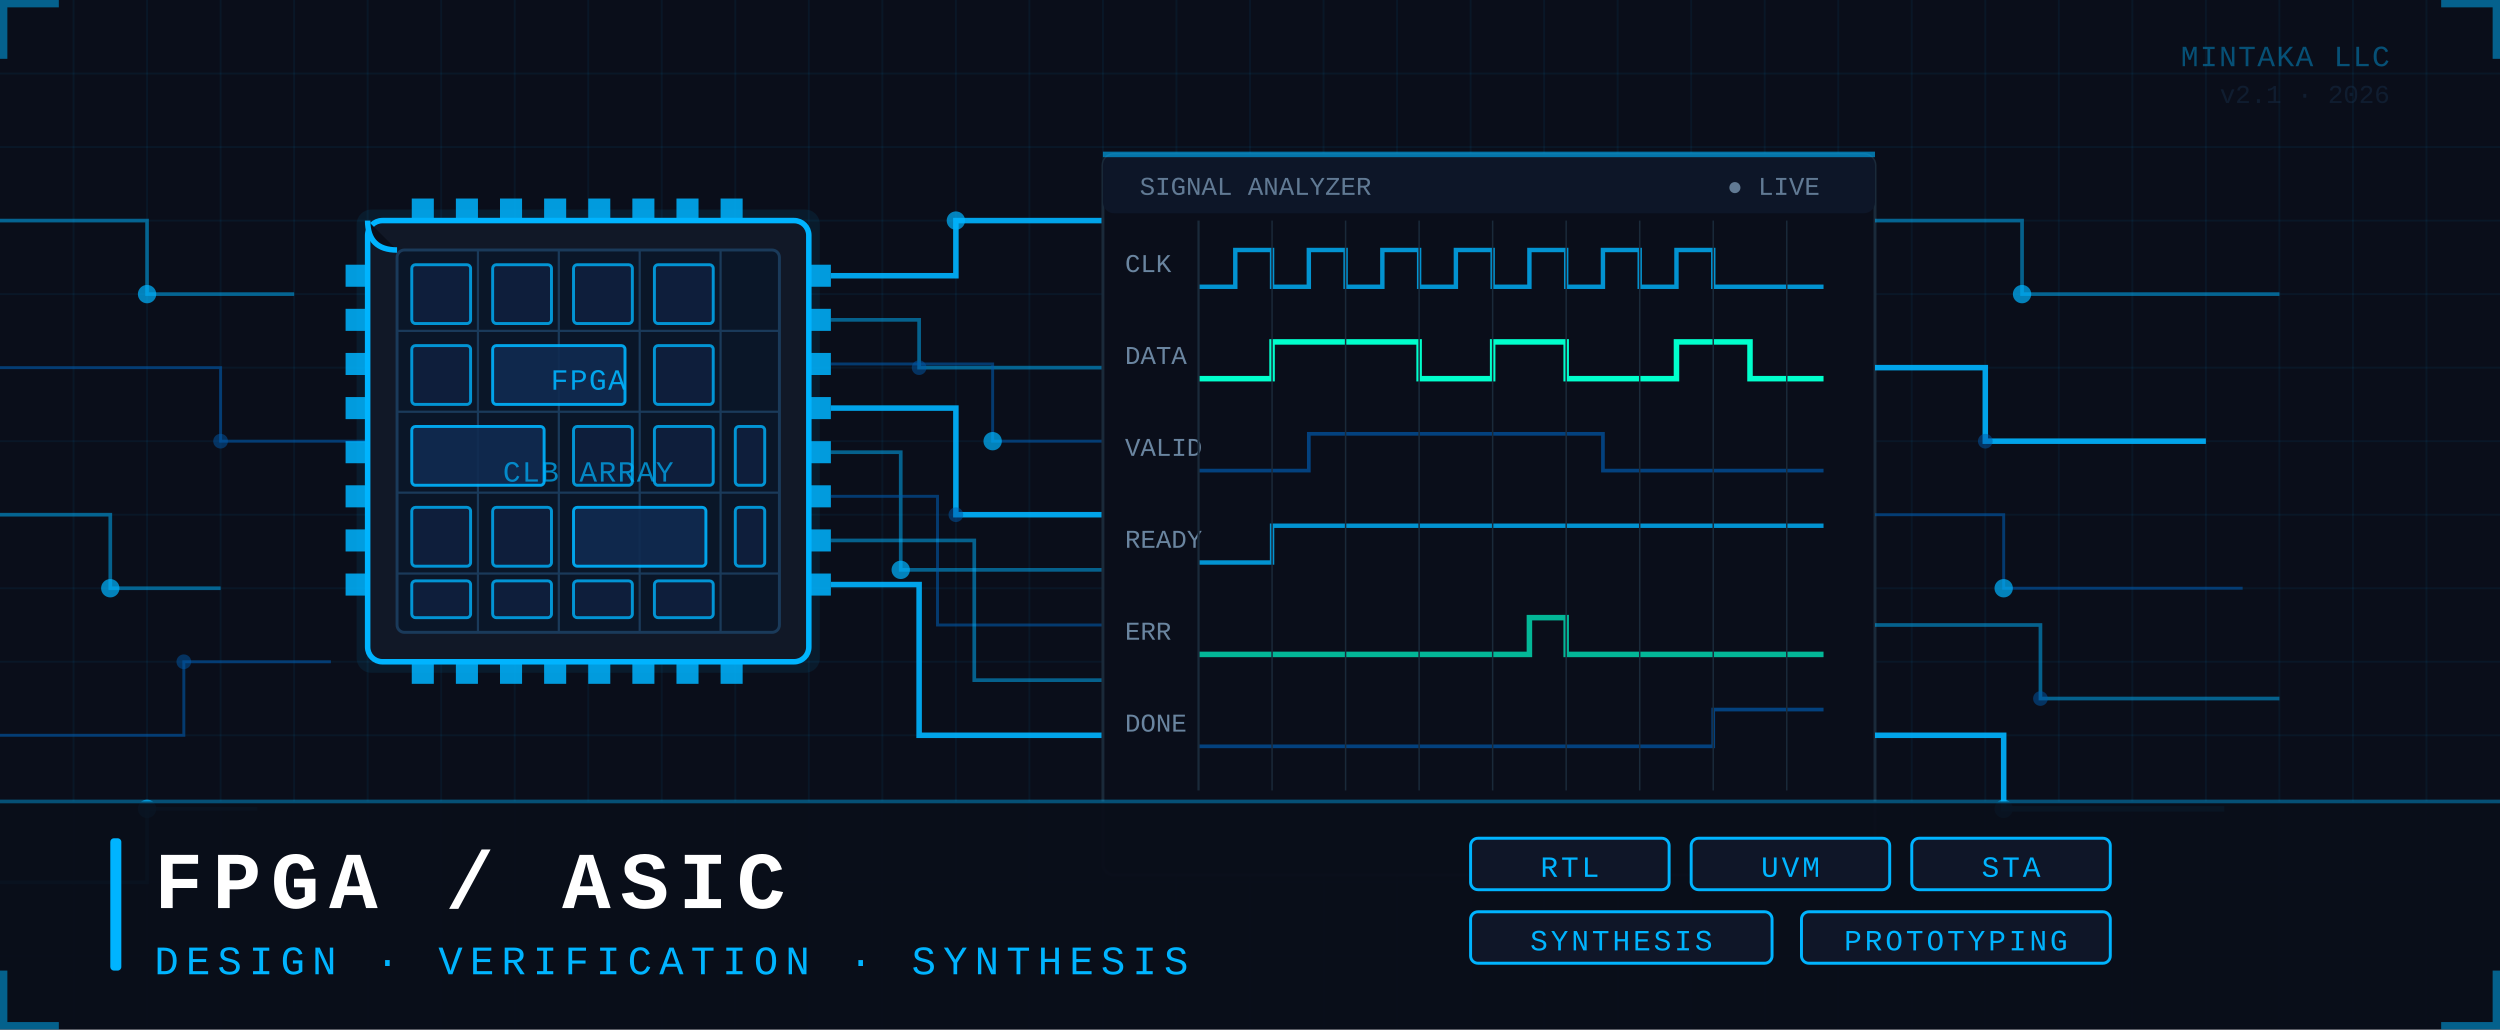
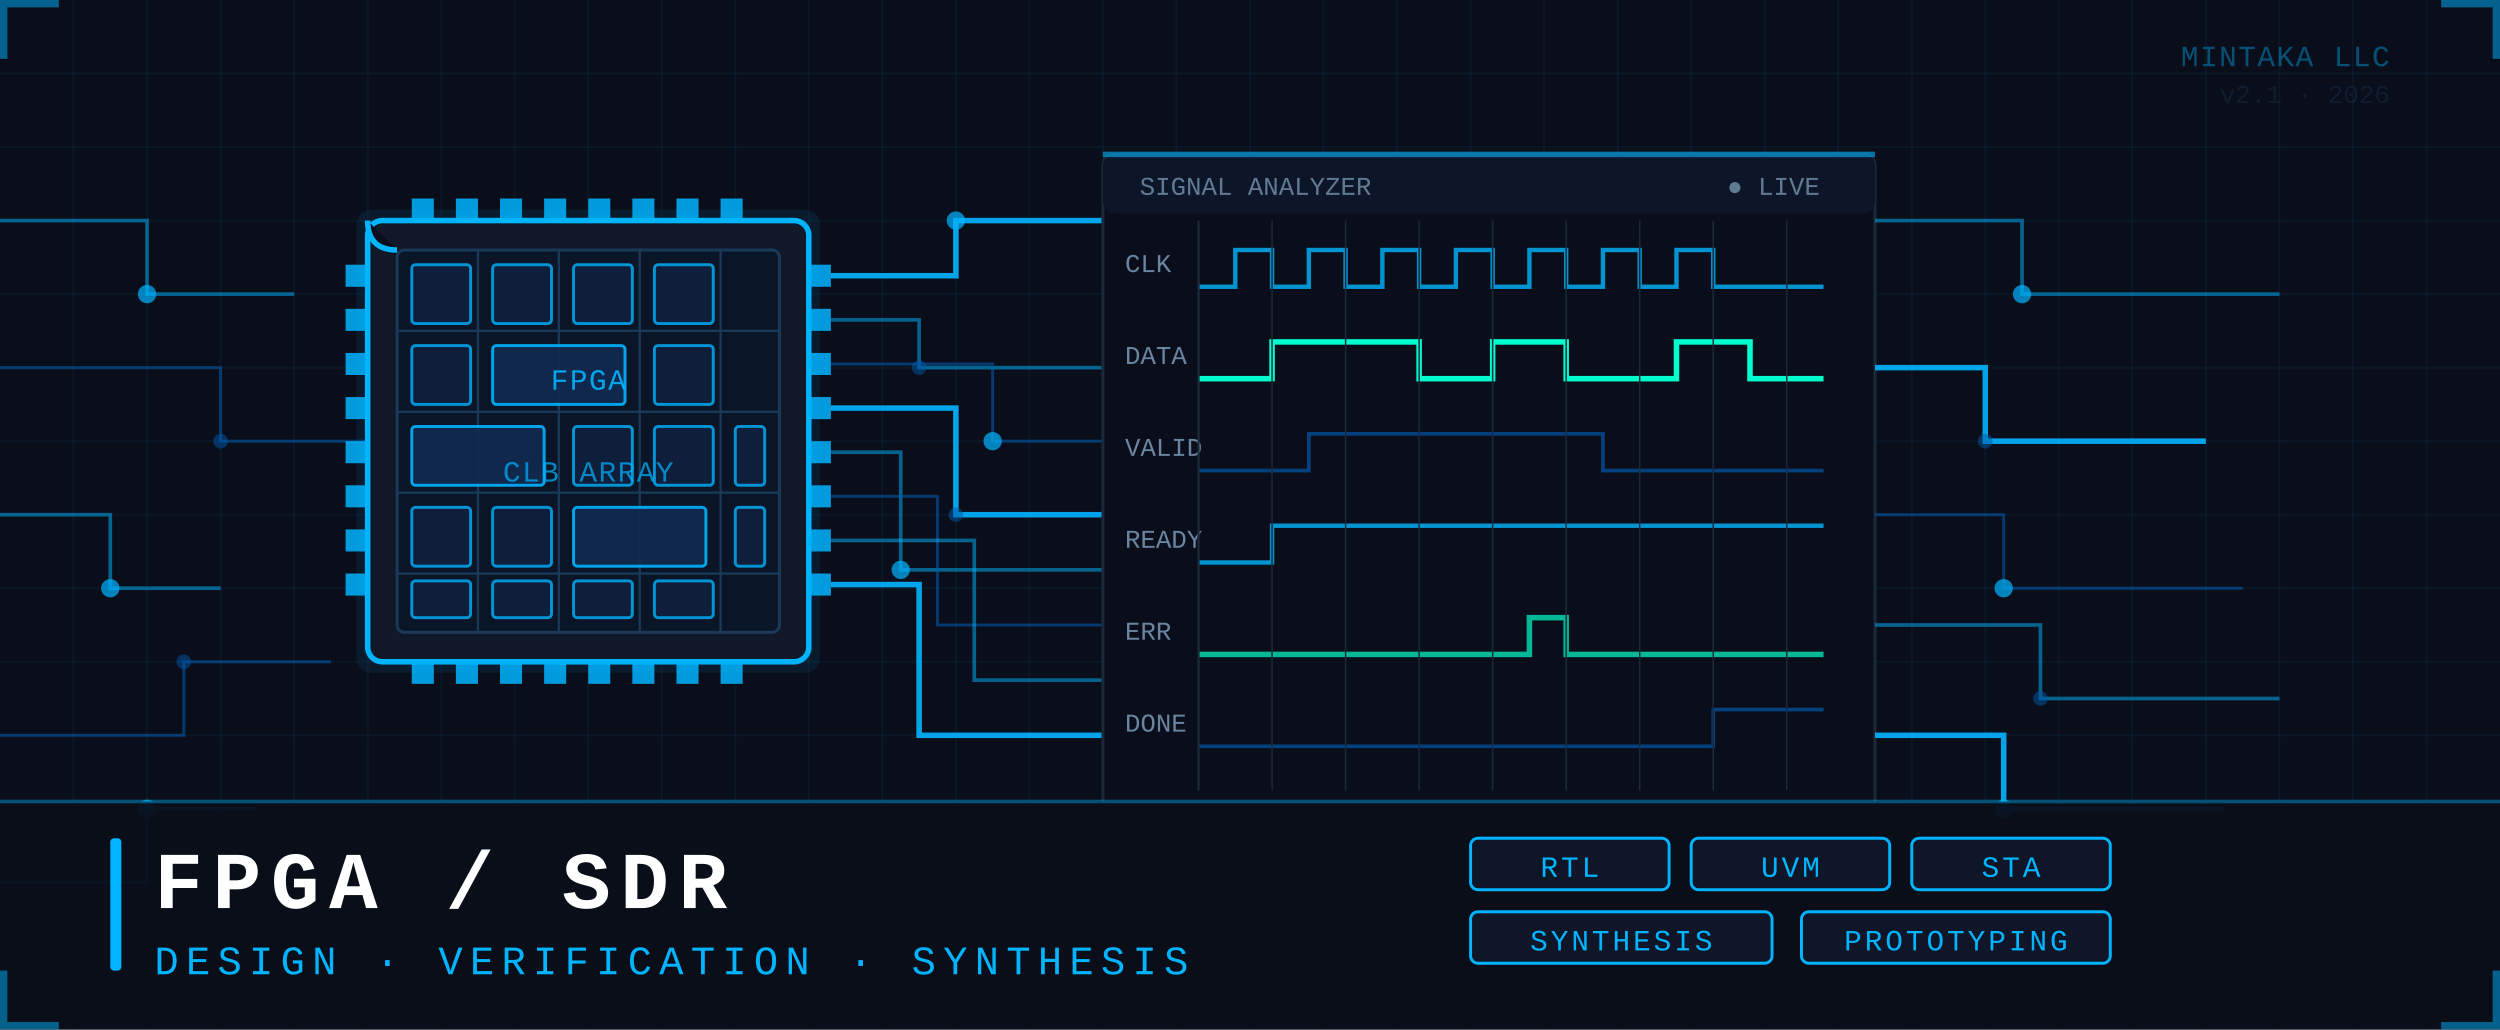
<svg xmlns="http://www.w3.org/2000/svg" width="100%" viewBox="0 0 680 280" role="img">
  <defs>
    <style>
    .banner-bg { fill: #0a0e1a; }
    .grid-line { stroke: rgba(0,180,255,0.06); stroke-width: 0.5; fill: none; }
    .trace { stroke: #00b4ff; stroke-width: 1; fill: none; opacity: 0.5; }
    .trace-bright { stroke: #00b4ff; stroke-width: 1.5; fill: none; opacity: 0.9; }
    .trace-dim { stroke: #0057a8; stroke-width: 0.8; fill: none; opacity: 0.6; }
    .via { fill: #00b4ff; opacity: 0.7; }
    .via-dim { fill: #0057a8; opacity: 0.5; }
    .chip-body { fill: #111827; stroke: #00b4ff; stroke-width: 1.5; }
    .chip-inner { fill: #0a1628; stroke: #1a3a5a; stroke-width: 0.8; }
    .chip-pin { fill: #00b4ff; opacity: 0.85; }
    .chip-label { fill: #00b4ff; font-family: 'Courier New', monospace; font-size: 8px; letter-spacing: 0.05em; }
    .chip-cross { stroke: #1a3a5a; stroke-width: 0.6; fill: none; }
    .logic-cell { fill: #0f2040; stroke: #00b4ff; stroke-width: 0.8; opacity: 0.8; }
    .wave-line { stroke: #00ffcc; stroke-width: 1.5; fill: none; }
    .wave-line2 { stroke: #00b4ff; stroke-width: 1.2; fill: none; opacity: 0.8; }
    .wave-line3 { stroke: #0057a8; stroke-width: 1; fill: none; opacity: 0.7; }
    .wave-label { fill: #6a85a0; font-family: 'Courier New', monospace; font-size: 7px; }
    .wave-box { fill: #0a0e1a; stroke: #1a2a3a; stroke-width: 0.8; }
    .heading { fill: #ffffff; font-family: 'Courier New', monospace; font-size: 22px; font-weight: bold; letter-spacing: 0.12em; }
    .subhead { fill: #00b4ff; font-family: 'Courier New', monospace; font-size: 11px; letter-spacing: 0.18em; }
    .tag { fill: #0f1628; stroke: #00b4ff; stroke-width: 0.8; }
    .tag-text { fill: #00b4ff; font-family: 'Courier New', monospace; font-size: 8px; letter-spacing: 0.1em; }
    .divider { stroke: #1a3a5a; stroke-width: 0.8; fill: none; }
    .accent-line { stroke: #00b4ff; stroke-width: 2; fill: none; }
    .glow-dot { fill: #00b4ff; }
    .dim-text { fill: #1a3a5a; font-family: 'Courier New', monospace; font-size: 7px; }
  </style>
  </defs>
  <rect width="680" height="280" class="banner-bg" />
  <g class="grid-line">
    <line x1="0" y1="20" x2="680" y2="20" />
    <line x1="0" y1="40" x2="680" y2="40" />
    <line x1="0" y1="60" x2="680" y2="60" />
    <line x1="0" y1="80" x2="680" y2="80" />
    <line x1="0" y1="100" x2="680" y2="100" />
    <line x1="0" y1="120" x2="680" y2="120" />
    <line x1="0" y1="140" x2="680" y2="140" />
    <line x1="0" y1="160" x2="680" y2="160" />
    <line x1="0" y1="180" x2="680" y2="180" />
    <line x1="0" y1="200" x2="680" y2="200" />
    <line x1="0" y1="220" x2="680" y2="220" />
    <line x1="0" y1="240" x2="680" y2="240" />
    <line x1="0" y1="260" x2="680" y2="260" />
    <line x1="20" y1="0" x2="20" y2="280" />
    <line x1="40" y1="0" x2="40" y2="280" />
    <line x1="60" y1="0" x2="60" y2="280" />
    <line x1="80" y1="0" x2="80" y2="280" />
    <line x1="100" y1="0" x2="100" y2="280" />
    <line x1="120" y1="0" x2="120" y2="280" />
    <line x1="140" y1="0" x2="140" y2="280" />
    <line x1="160" y1="0" x2="160" y2="280" />
    <line x1="180" y1="0" x2="180" y2="280" />
    <line x1="200" y1="0" x2="200" y2="280" />
    <line x1="220" y1="0" x2="220" y2="280" />
    <line x1="240" y1="0" x2="240" y2="280" />
    <line x1="260" y1="0" x2="260" y2="280" />
    <line x1="280" y1="0" x2="280" y2="280" />
    <line x1="300" y1="0" x2="300" y2="280" />
    <line x1="320" y1="0" x2="320" y2="280" />
    <line x1="340" y1="0" x2="340" y2="280" />
    <line x1="360" y1="0" x2="360" y2="280" />
    <line x1="380" y1="0" x2="380" y2="280" />
    <line x1="400" y1="0" x2="400" y2="280" />
    <line x1="420" y1="0" x2="420" y2="280" />
    <line x1="440" y1="0" x2="440" y2="280" />
    <line x1="460" y1="0" x2="460" y2="280" />
    <line x1="480" y1="0" x2="480" y2="280" />
    <line x1="500" y1="0" x2="500" y2="280" />
    <line x1="520" y1="0" x2="520" y2="280" />
    <line x1="540" y1="0" x2="540" y2="280" />
    <line x1="560" y1="0" x2="560" y2="280" />
    <line x1="580" y1="0" x2="580" y2="280" />
    <line x1="600" y1="0" x2="600" y2="280" />
    <line x1="620" y1="0" x2="620" y2="280" />
    <line x1="640" y1="0" x2="640" y2="280" />
    <line x1="660" y1="0" x2="660" y2="280" />
  </g>
  <path class="trace" d="M0,60 L40,60 L40,80 L80,80" />
  <path class="trace-dim" d="M0,100 L60,100 L60,120 L100,120" />
  <path class="trace" d="M0,140 L30,140 L30,160 L60,160" />
  <path class="trace-dim" d="M0,200 L50,200 L50,180 L90,180" />
  <path class="trace" d="M0,240 L40,240 L40,220 L70,220" />
  <circle cx="40" cy="80" r="2.5" class="via" />
  <circle cx="60" cy="120" r="2" class="via-dim" />
  <circle cx="30" cy="160" r="2.5" class="via" />
  <circle cx="50" cy="180" r="2" class="via-dim" />
  <circle cx="40" cy="220" r="2.5" class="via" />
  <rect x="97" y="57" width="126" height="126" rx="4" fill="rgba(0,180,255,0.08)" />
  <rect x="100" y="60" width="120" height="120" rx="4" class="chip-body" />
  <rect x="108" y="68" width="104" height="104" rx="2" class="chip-inner" />
  <path d="M100,60 Q100,68 108,68" fill="#0a0e1a" stroke="#00b4ff" stroke-width="1.5" />
  <g class="chip-cross">
    <line x1="108" y1="90" x2="212" y2="90" />
    <line x1="108" y1="112" x2="212" y2="112" />
    <line x1="108" y1="134" x2="212" y2="134" />
    <line x1="108" y1="156" x2="212" y2="156" />
    <line x1="130" y1="68" x2="130" y2="172" />
    <line x1="152" y1="68" x2="152" y2="172" />
    <line x1="174" y1="68" x2="174" y2="172" />
    <line x1="196" y1="68" x2="196" y2="172" />
  </g>
  <rect x="112" y="72" width="16" height="16" rx="1" class="logic-cell" />
  <rect x="134" y="72" width="16" height="16" rx="1" class="logic-cell" />
  <rect x="156" y="72" width="16" height="16" rx="1" class="logic-cell" />
  <rect x="178" y="72" width="16" height="16" rx="1" class="logic-cell" />
  <rect x="112" y="94" width="16" height="16" rx="1" class="logic-cell" />
  <rect x="134" y="94" width="36" height="16" rx="1" fill="#0f2a50" stroke="#00b4ff" stroke-width="0.8" opacity="0.9" />
  <rect x="178" y="94" width="16" height="16" rx="1" class="logic-cell" />
  <rect x="112" y="116" width="36" height="16" rx="1" fill="#0f2a50" stroke="#00b4ff" stroke-width="0.8" opacity="0.9" />
  <rect x="156" y="116" width="16" height="16" rx="1" class="logic-cell" />
  <rect x="178" y="116" width="16" height="16" rx="1" class="logic-cell" />
  <rect x="200" y="116" width="8" height="16" rx="1" class="logic-cell" />
  <rect x="112" y="138" width="16" height="16" rx="1" class="logic-cell" />
  <rect x="134" y="138" width="16" height="16" rx="1" class="logic-cell" />
  <rect x="156" y="138" width="36" height="16" rx="1" fill="#0f2a50" stroke="#00b4ff" stroke-width="0.8" opacity="0.9" />
  <rect x="200" y="138" width="8" height="16" rx="1" class="logic-cell" />
  <rect x="112" y="158" width="16" height="10" rx="1" class="logic-cell" />
  <rect x="134" y="158" width="16" height="10" rx="1" class="logic-cell" />
  <rect x="156" y="158" width="16" height="10" rx="1" class="logic-cell" />
  <rect x="178" y="158" width="16" height="10" rx="1" class="logic-cell" />
  <text x="160" y="106" text-anchor="middle" class="chip-label" opacity="0.9">FPGA</text>
  <text x="160" y="131" text-anchor="middle" class="chip-label" opacity="0.7" font-size="7">CLB ARRAY</text>
  <rect x="112" y="54" width="6" height="6" class="chip-pin" />
  <rect x="124" y="54" width="6" height="6" class="chip-pin" />
  <rect x="136" y="54" width="6" height="6" class="chip-pin" />
  <rect x="148" y="54" width="6" height="6" class="chip-pin" />
  <rect x="160" y="54" width="6" height="6" class="chip-pin" />
  <rect x="172" y="54" width="6" height="6" class="chip-pin" />
  <rect x="184" y="54" width="6" height="6" class="chip-pin" />
  <rect x="196" y="54" width="6" height="6" class="chip-pin" />
  <rect x="112" y="180" width="6" height="6" class="chip-pin" />
  <rect x="124" y="180" width="6" height="6" class="chip-pin" />
  <rect x="136" y="180" width="6" height="6" class="chip-pin" />
  <rect x="148" y="180" width="6" height="6" class="chip-pin" />
  <rect x="160" y="180" width="6" height="6" class="chip-pin" />
  <rect x="172" y="180" width="6" height="6" class="chip-pin" />
  <rect x="184" y="180" width="6" height="6" class="chip-pin" />
  <rect x="196" y="180" width="6" height="6" class="chip-pin" />
  <rect x="94" y="72" width="6" height="6" class="chip-pin" />
  <rect x="94" y="84" width="6" height="6" class="chip-pin" />
  <rect x="94" y="96" width="6" height="6" class="chip-pin" />
  <rect x="94" y="108" width="6" height="6" class="chip-pin" />
  <rect x="94" y="120" width="6" height="6" class="chip-pin" />
  <rect x="94" y="132" width="6" height="6" class="chip-pin" />
  <rect x="94" y="144" width="6" height="6" class="chip-pin" />
  <rect x="94" y="156" width="6" height="6" class="chip-pin" />
  <rect x="220" y="72" width="6" height="6" class="chip-pin" />
  <rect x="220" y="84" width="6" height="6" class="chip-pin" />
  <rect x="220" y="96" width="6" height="6" class="chip-pin" />
  <rect x="220" y="108" width="6" height="6" class="chip-pin" />
  <rect x="220" y="120" width="6" height="6" class="chip-pin" />
  <rect x="220" y="132" width="6" height="6" class="chip-pin" />
  <rect x="220" y="144" width="6" height="6" class="chip-pin" />
  <rect x="220" y="156" width="6" height="6" class="chip-pin" />
  <path class="trace-bright" d="M226,75 L260,75 L260,60 L310,60" />
  <path class="trace" d="M226,87 L250,87 L250,100 L300,100" />
  <path class="trace-dim" d="M226,99 L270,99 L270,120 L310,120" />
  <path class="trace-bright" d="M226,111 L260,111 L260,140 L300,140" />
  <path class="trace" d="M226,123 L245,123 L245,155 L300,155" />
  <path class="trace-dim" d="M226,135 L255,135 L255,170 L305,170" />
  <path class="trace" d="M226,147 L265,147 L265,185 L305,185" />
  <path class="trace-bright" d="M226,159 L250,159 L250,200 L300,200" />
  <circle cx="260" cy="60" r="2.5" class="via" />
  <circle cx="250" cy="100" r="2" class="via-dim" />
  <circle cx="270" cy="120" r="2.5" class="via" />
  <circle cx="260" cy="140" r="2" class="via-dim" />
  <circle cx="245" cy="155" r="2.5" class="via" />
  <rect x="300" y="42" width="210" height="196" rx="3" class="wave-box" />
  <rect x="300" y="42" width="210" height="16" rx="3" fill="#0d1628" />
  <text x="310" y="53" class="wave-label" opacity="0.9">SIGNAL ANALYZER</text>
  <text x="495" y="53" text-anchor="end" class="wave-label" fill="#00ffcc" opacity="0.9">● LIVE</text>
  <text x="306" y="74" class="wave-label">CLK</text>
  <path class="wave-line2" d="M326,78 L336,78 L336,68 L346,68 L346,78 L356,78 L356,68 L366,68 L366,78 L376,78 L376,68 L386,68 L386,78 L396,78 L396,68 L406,68 L406,78 L416,78 L416,68 L426,68 L426,78 L436,78 L436,68 L446,68 L446,78 L456,78 L456,68 L466,68 L466,78 L496,78" />
  <text x="306" y="99" class="wave-label">DATA</text>
  <path class="wave-line" d="M326,103 L346,103 L346,93 L386,93 L386,103 L406,103 L406,93 L426,93 L426,103 L456,103 L456,93 L476,93 L476,103 L496,103" />
  <text x="306" y="124" class="wave-label">VALID</text>
  <path class="wave-line3" d="M326,128 L356,128 L356,118 L436,118 L436,128 L496,128" />
  <text x="306" y="149" class="wave-label">READY</text>
  <path class="wave-line2" d="M326,153 L346,153 L346,143 L496,143" />
  <text x="306" y="174" class="wave-label">ERR</text>
  <path class="wave-line" d="M326,178 L416,178 L416,168 L426,168 L426,178 L496,178" opacity="0.7" />
  <text x="306" y="199" class="wave-label">DONE</text>
  <path class="wave-line3" d="M326,203 L466,203 L466,193 L496,193" />
  <line x1="326" y1="60" x2="326" y2="215" stroke="#1a2a3a" stroke-width="0.6" />
  <line x1="346" y1="60" x2="346" y2="215" stroke="#1a2a3a" stroke-width="0.4" />
  <line x1="366" y1="60" x2="366" y2="215" stroke="#1a2a3a" stroke-width="0.4" />
  <line x1="386" y1="60" x2="386" y2="215" stroke="#1a2a3a" stroke-width="0.4" />
  <line x1="406" y1="60" x2="406" y2="215" stroke="#1a2a3a" stroke-width="0.4" />
  <line x1="426" y1="60" x2="426" y2="215" stroke="#1a2a3a" stroke-width="0.4" />
  <line x1="446" y1="60" x2="446" y2="215" stroke="#1a2a3a" stroke-width="0.4" />
  <line x1="466" y1="60" x2="466" y2="215" stroke="#1a2a3a" stroke-width="0.4" />
  <line x1="486" y1="60" x2="486" y2="215" stroke="#1a2a3a" stroke-width="0.4" />
  <line x1="300" y1="42" x2="510" y2="42" stroke="#00b4ff" stroke-width="1.5" opacity="0.6" />
  <path class="trace" d="M510,60 L550,60 L550,80 L620,80" />
  <path class="trace-bright" d="M510,100 L540,100 L540,120 L600,120" />
  <path class="trace-dim" d="M510,140 L545,140 L545,160 L610,160" />
  <path class="trace" d="M510,170 L555,170 L555,190 L620,190" />
  <path class="trace-bright" d="M510,200 L545,200 L545,220 L605,220" />
  <circle cx="550" cy="80" r="2.5" class="via" />
  <circle cx="540" cy="120" r="2" class="via-dim" />
  <circle cx="545" cy="160" r="2.5" class="via" />
  <circle cx="555" cy="190" r="2" class="via-dim" />
  <circle cx="545" cy="220" r="2.5" class="via" />
  <rect x="0" y="218" width="680" height="62" fill="rgba(10,14,26,0.95)" />
  <line x1="0" y1="218" x2="680" y2="218" stroke="#00b4ff" stroke-width="1" opacity="0.4" />
  <rect x="30" y="228" width="3" height="36" rx="1" fill="#00b4ff" />
-   <text x="42" y="247" class="heading">FPGA / ASIC</text>
+   <text x="42" y="247" class="heading">FPGA / SDR</text>
  <text x="42" y="265" class="subhead">DESIGN  ·  VERIFICATION  ·  SYNTHESIS</text>
  <rect x="400" y="228" width="54" height="14" rx="2" class="tag" />
  <text x="427" y="238.5" text-anchor="middle" class="tag-text">RTL</text>
  <rect x="460" y="228" width="54" height="14" rx="2" class="tag" />
  <text x="487" y="238.5" text-anchor="middle" class="tag-text">UVM</text>
  <rect x="520" y="228" width="54" height="14" rx="2" class="tag" />
  <text x="547" y="238.5" text-anchor="middle" class="tag-text">STA</text>
  <rect x="400" y="248" width="82" height="14" rx="2" class="tag" />
  <text x="441" y="258.5" text-anchor="middle" class="tag-text">SYNTHESIS</text>
  <rect x="490" y="248" width="84" height="14" rx="2" class="tag" />
  <text x="532" y="258.5" text-anchor="middle" class="tag-text">PROTOTYPING</text>
  <path d="M0,0 L16,0 L16,2 L2,2 L2,16 L0,16 Z" fill="#00b4ff" opacity="0.5" />
  <path d="M680,0 L664,0 L664,2 L678,2 L678,16 L680,16 Z" fill="#00b4ff" opacity="0.5" />
  <path d="M0,280 L16,280 L16,278 L2,278 L2,264 L0,264 Z" fill="#00b4ff" opacity="0.5" />
  <path d="M680,280 L664,280 L664,278 L678,278 L678,264 L680,264 Z" fill="#00b4ff" opacity="0.5" />
  <text x="650" y="18" text-anchor="end" class="chip-label" opacity="0.4">MINTAKA LLC</text>
  <text x="650" y="28" text-anchor="end" class="dim-text" opacity="0.35">v2.1 · 2026</text>
</svg>
